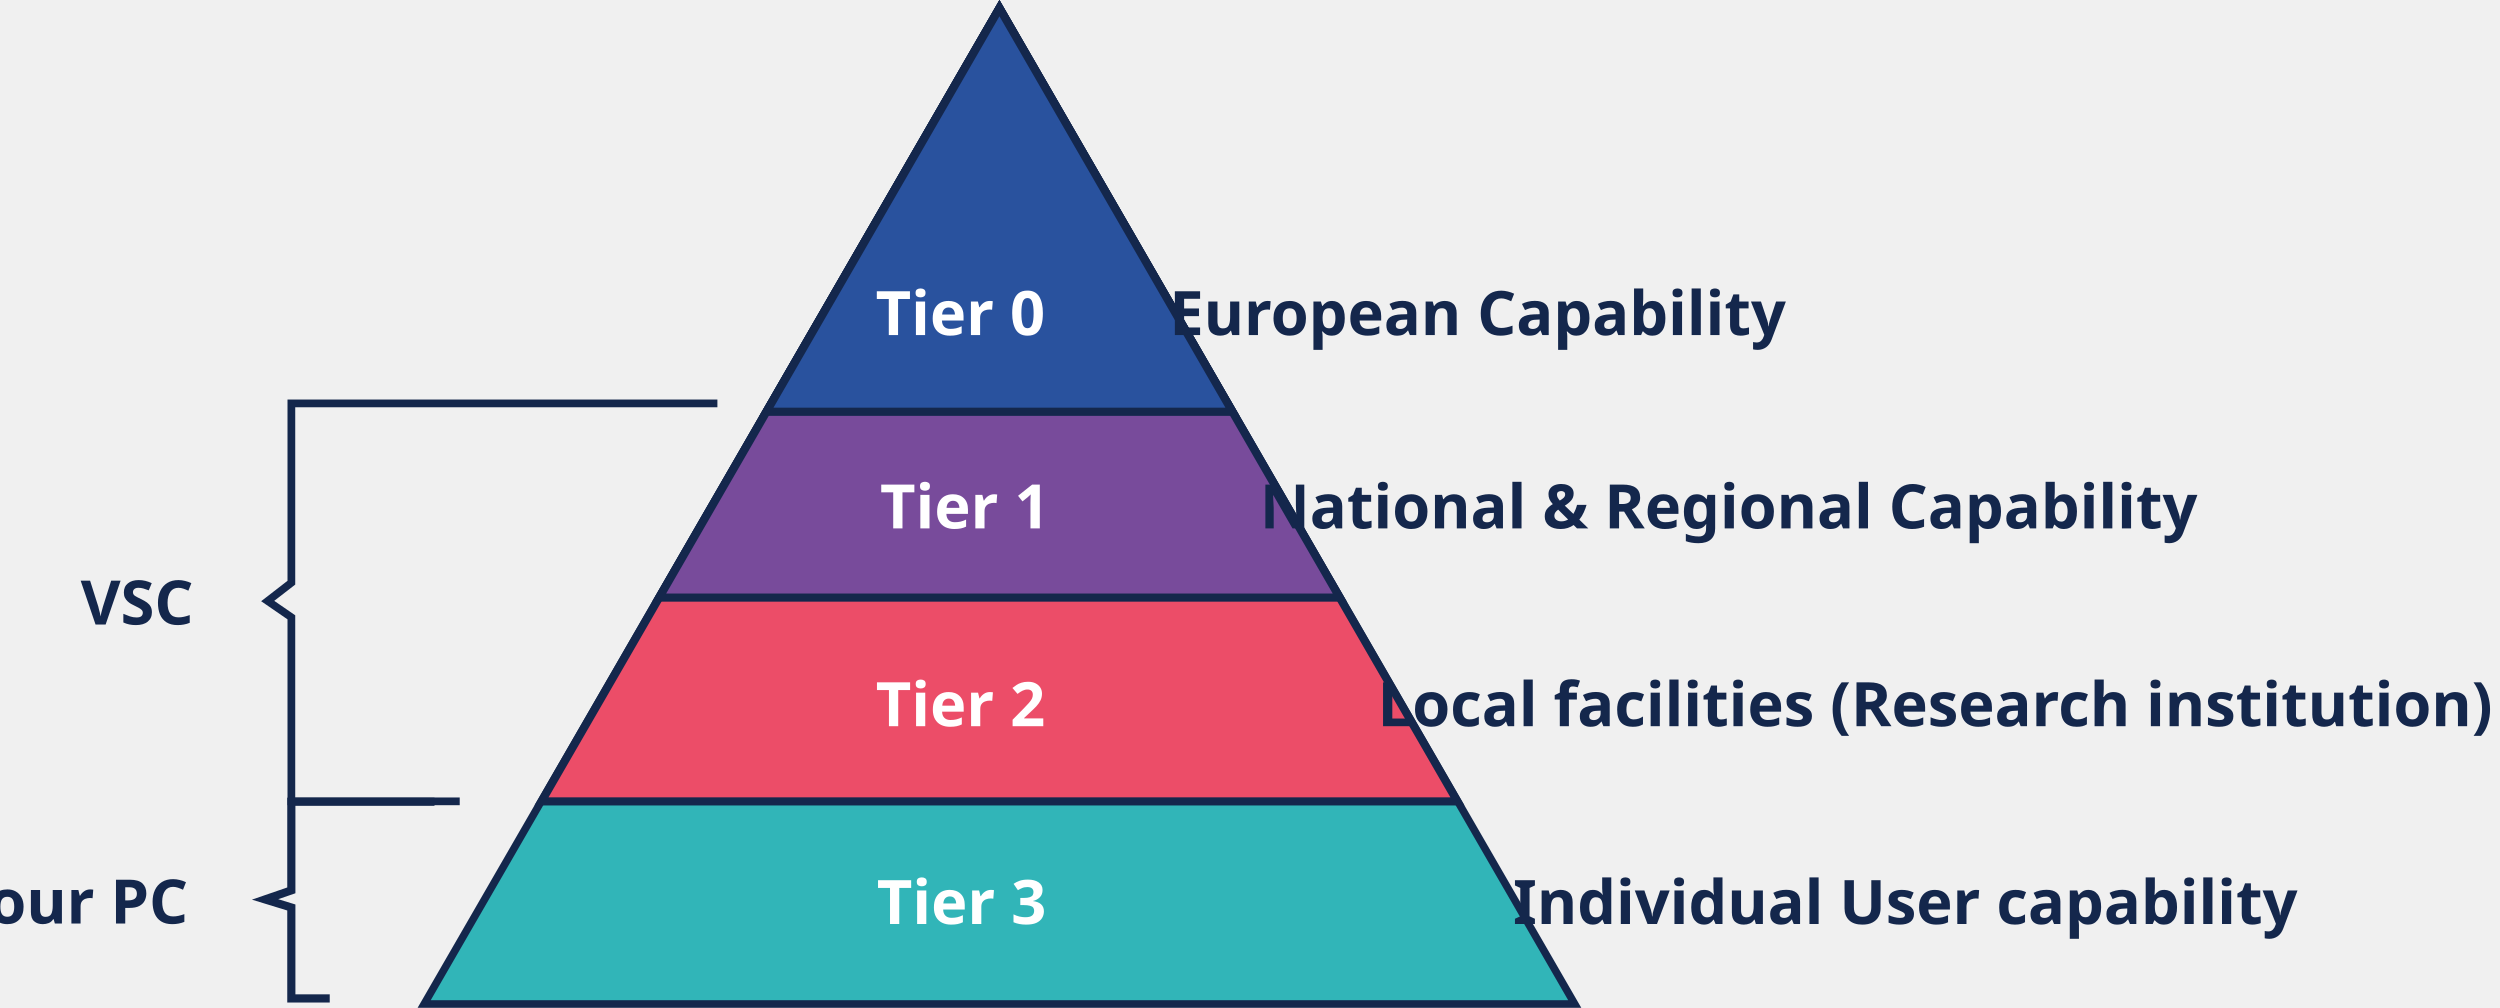
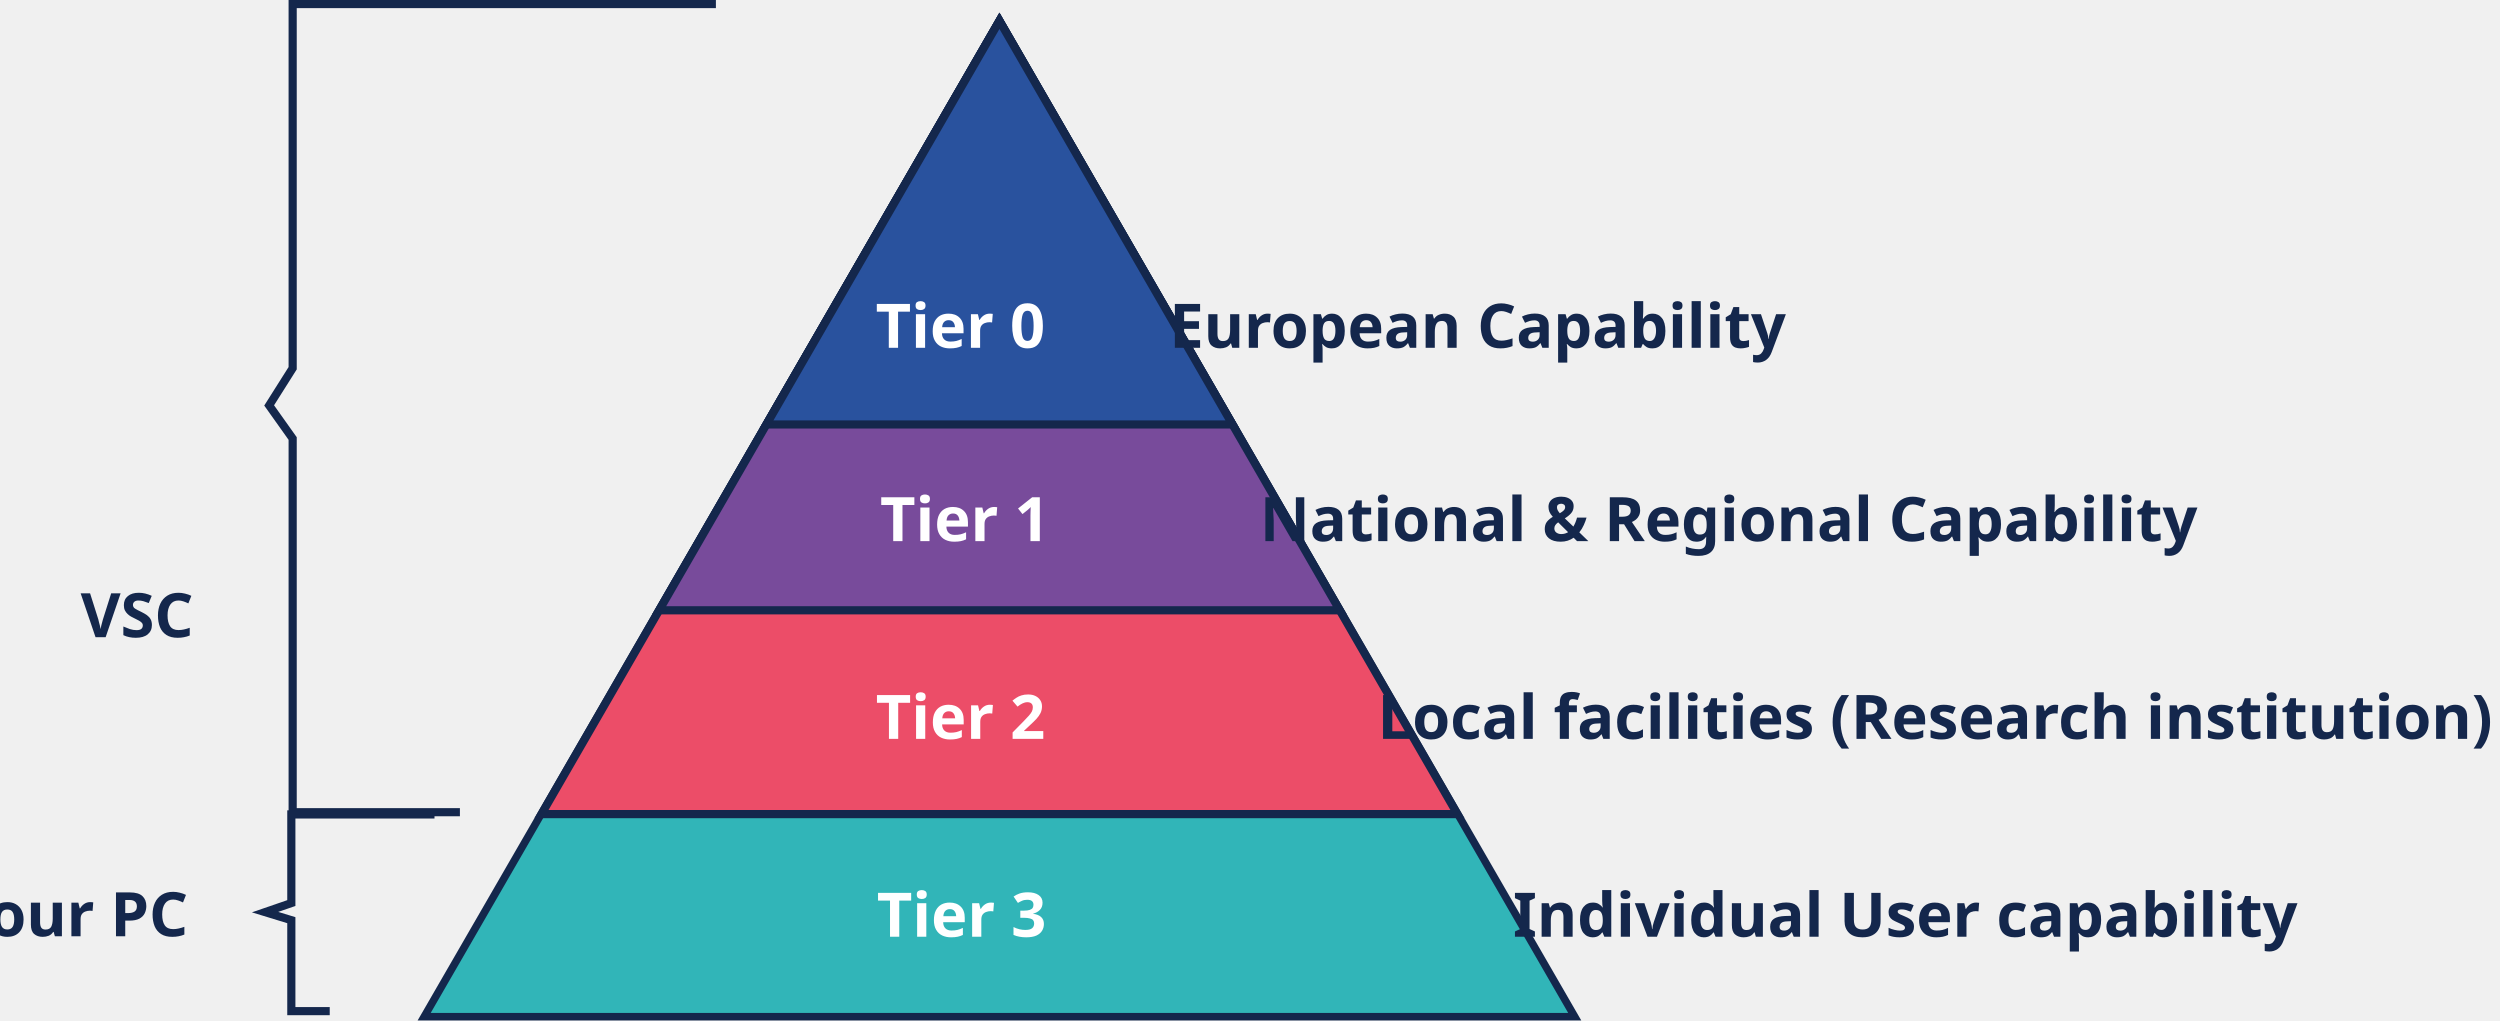
- <svg xmlns="http://www.w3.org/2000/svg" width="459.779mm" height="185.344mm" viewBox="0 0 459.779 185.344" version="1.1" id="svg1" xml:space="preserve">
+ <svg xmlns="http://www.w3.org/2000/svg" width="459.779mm" height="187.679mm" viewBox="0 0 459.779 187.679" version="1.1" id="svg1" xml:space="preserve">
  <defs id="defs1" />
-   <g id="layer1" transform="translate(183.382,-25.46676)">
+   <g id="layer1" transform="translate(183.382,-23.1313)">
    <path style="fill:#31b5b8;fill-opacity:1;stroke:#14274c;stroke-width:1.013;stroke-dasharray:none;stroke-opacity:1" id="path1" d="m 103.904,-44.14 38.447,66.591 38.447,66.591 -76.893,-2e-6 -76.893,-2e-6 38.447,-66.591 z" transform="matrix(1.375948,0,0,1.375948,-142.54,87.59537)" />
    <path style="fill:#ec4d68;fill-opacity:1;stroke:#14274c;stroke-width:1.369;stroke-dasharray:none;stroke-opacity:1" id="path2" d="m 103.904,-44.14 38.447,66.591 38.447,66.591 -76.893,-2e-6 -76.893,-2e-6 38.447,-66.591 z" transform="matrix(1.095388,0,0,1.095388,-113.3887,75.31722)" />
    <path style="fill:#784b9b;fill-opacity:1;stroke:#14274c;stroke-width:1.843;stroke-dasharray:none;stroke-opacity:1" id="path3" d="m 103.904,-44.14 38.447,66.591 38.447,66.591 -76.893,-2e-6 -76.893,-2e-6 38.447,-66.591 z" transform="matrix(0.8139506,0,0,0.8139506,-84.1462,62.89455)" />
    <path style="fill:#29529e;fill-opacity:1;stroke:#14274c;stroke-width:2.691;stroke-dasharray:none;stroke-opacity:1" id="path4" d="m 103.904,-44.14 38.447,66.591 38.447,66.591 -76.893,-2e-6 -76.893,-2e-6 38.447,-66.591 z" transform="matrix(0.5573455,0,0,0.5573455,-57.48389,51.568)" />
    <text xml:space="preserve" style="font-size:11.289px;font-family:'Segoe Print';-inkscape-font-specification:'Segoe Print';text-align:center;writing-mode:lr-tb;direction:ltr;text-anchor:middle;fill:#ffffff;fill-opacity:1;stroke:none;stroke-width:1.5;stroke-dasharray:none;stroke-opacity:1" x="0.804" y="195.406" id="text4">
      <tspan id="tspan4" style="font-style:normal;font-variant:normal;font-weight:bold;font-stretch:normal;font-size:11.289px;font-family:'Trebuchet MS';-inkscape-font-specification:'Trebuchet MS Bold';fill:#ffffff;fill-opacity:1;stroke:none;stroke-width:1.5" x="0.804" y="195.406">Tier 3</tspan>
    </text>
    <text xml:space="preserve" style="font-size:11.289px;font-family:'Segoe Print';-inkscape-font-specification:'Segoe Print';text-align:center;writing-mode:lr-tb;direction:ltr;text-anchor:middle;fill:#ffffff;fill-opacity:1;stroke:none;stroke-width:1.5;stroke-dasharray:none;stroke-opacity:1" x="0.606" y="159.026" id="text5">
      <tspan id="tspan5" style="font-style:normal;font-variant:normal;font-weight:bold;font-stretch:normal;font-size:11.289px;font-family:'Trebuchet MS';-inkscape-font-specification:'Trebuchet MS Bold';fill:#ffffff;fill-opacity:1;stroke:none;stroke-width:1.5" x="0.606" y="159.026">Tier 2</tspan>
    </text>
    <text xml:space="preserve" style="font-size:11.289px;font-family:'Segoe Print';-inkscape-font-specification:'Segoe Print';text-align:center;writing-mode:lr-tb;direction:ltr;text-anchor:middle;fill:#ffffff;fill-opacity:1;stroke:none;stroke-width:1.5;stroke-dasharray:none;stroke-opacity:1" x="1.394" y="122.645" id="text6">
      <tspan id="tspan6" style="font-style:normal;font-variant:normal;font-weight:bold;font-stretch:normal;font-size:11.289px;font-family:'Trebuchet MS';-inkscape-font-specification:'Trebuchet MS Bold';fill:#ffffff;fill-opacity:1;stroke:none;stroke-width:1.5" x="1.394" y="122.645">Tier 1</tspan>
    </text>
    <text xml:space="preserve" style="font-size:11.289px;font-family:'Segoe Print';-inkscape-font-specification:'Segoe Print';text-align:center;writing-mode:lr-tb;direction:ltr;text-anchor:middle;fill:#ffffff;fill-opacity:1;stroke:none;stroke-width:1.5;stroke-dasharray:none;stroke-opacity:1" x="0.581" y="87.092" id="text7">
      <tspan id="tspan7" style="font-style:normal;font-variant:normal;font-weight:bold;font-stretch:normal;font-size:11.289px;font-family:'Trebuchet MS';-inkscape-font-specification:'Trebuchet MS Bold';fill:#ffffff;fill-opacity:1;stroke:none;stroke-width:1.5" x="0.581" y="87.092">Tier 0</tspan>
    </text>
    <text xml:space="preserve" style="font-size:11.289px;font-family:'Segoe Print';-inkscape-font-specification:'Segoe Print';text-align:center;writing-mode:lr-tb;direction:ltr;text-anchor:middle;fill:#14274c;fill-opacity:1;stroke:none;stroke-width:1.5;stroke-dasharray:none;stroke-opacity:1" x="95.705" y="87.092" id="text8">
      <tspan id="tspan8" style="font-style:normal;font-variant:normal;font-weight:bold;font-stretch:normal;font-size:11.289px;font-family:'Trebuchet MS';-inkscape-font-specification:'Trebuchet MS Bold';fill:#14274c;fill-opacity:1;stroke:none;stroke-width:1.5" x="95.705" y="87.092">European Capability</tspan>
    </text>
    <text xml:space="preserve" style="font-size:11.289px;font-family:'Segoe Print';-inkscape-font-specification:'Segoe Print';text-align:center;writing-mode:lr-tb;direction:ltr;text-anchor:middle;fill:#14274c;fill-opacity:1;stroke:none;stroke-width:1.5;stroke-dasharray:none;stroke-opacity:1" x="141.875" y="122.645" id="text9">
      <tspan id="tspan9" style="font-style:normal;font-variant:normal;font-weight:bold;font-stretch:normal;font-size:11.289px;font-family:'Trebuchet MS';-inkscape-font-specification:'Trebuchet MS Bold';fill:#14274c;fill-opacity:1;stroke:none;stroke-width:1.5" x="141.875" y="122.645">National &amp; Regional Capability</tspan>
    </text>
    <text xml:space="preserve" style="font-size:11.289px;font-family:'Segoe Print';-inkscape-font-specification:'Segoe Print';text-align:center;writing-mode:lr-tb;direction:ltr;text-anchor:middle;fill:#14274c;fill-opacity:1;stroke:none;stroke-width:1.5;stroke-dasharray:none;stroke-opacity:1" x="179.829" y="159.026" id="text10">
      <tspan id="tspan10" style="font-style:normal;font-variant:normal;font-weight:bold;font-stretch:normal;font-size:11.289px;font-family:'Trebuchet MS';-inkscape-font-specification:'Trebuchet MS Bold';fill:#14274c;fill-opacity:1;stroke:none;stroke-width:1.5" x="179.829" y="159.026">Local facilities (Research institution)</tspan>
    </text>
    <text xml:space="preserve" style="font-size:11.289px;font-family:'Segoe Print';-inkscape-font-specification:'Segoe Print';text-align:center;writing-mode:lr-tb;direction:ltr;text-anchor:middle;fill:#14274c;fill-opacity:1;stroke:none;stroke-width:1.5;stroke-dasharray:none;stroke-opacity:1" x="174.358" y="195.406" id="text11">
      <tspan id="tspan11" style="font-style:normal;font-variant:normal;font-weight:bold;font-stretch:normal;font-size:11.289px;font-family:'Trebuchet MS';-inkscape-font-specification:'Trebuchet MS Bold';fill:#14274c;fill-opacity:1;stroke:none;stroke-width:1.5" x="174.358" y="195.406">Individual User capability</tspan>
    </text>
-     <path style="fill:none;fill-opacity:1;stroke:#14274c;stroke-width:1.423;stroke-dasharray:none;stroke-opacity:1" d="m -51.444,99.659 h -78.352 v 32.973 l -4.354,3.37 4.354,2.998 v 33.836 h 30.962" id="path11" />
+     <path style="fill:none;fill-opacity:1;stroke:#14274c;stroke-width:1.5;stroke-dasharray:none;stroke-opacity:1" d="m -51.72,23.881 h -77.838 v 66.968 l -4.325,6.844 4.325,6.089 v 68.722 h 30.759" id="path11" />
    <text xml:space="preserve" style="font-size:11.289px;font-family:'Segoe Print';-inkscape-font-specification:'Segoe Print';text-align:center;writing-mode:lr-tb;direction:ltr;text-anchor:middle;fill:#14274c;fill-opacity:1;stroke:none;stroke-width:1.5;stroke-dasharray:none;stroke-opacity:1" x="-150.833" y="140.318" id="text12">
      <tspan id="tspan12" style="font-style:normal;font-variant:normal;font-weight:bold;font-stretch:normal;font-size:11.289px;font-family:'Trebuchet MS';-inkscape-font-specification:'Trebuchet MS Bold';fill:#14274c;fill-opacity:1;stroke:none;stroke-width:1.5" x="-150.833" y="140.318">VSC</tspan>
    </text>
    <path style="fill:none;fill-opacity:1;stroke:#14274c;stroke-width:1.5;stroke-dasharray:none;stroke-opacity:1" d="m -103.474,172.915 h -26.329 v 16.3 l -4.83,1.666 4.83,1.482 v 16.727 h 7.063" id="path5" />
    <text xml:space="preserve" style="font-size:11.289px;font-family:'Segoe Print';-inkscape-font-specification:'Segoe Print';text-align:center;writing-mode:lr-tb;direction:ltr;text-anchor:middle;fill:#14274c;fill-opacity:1;stroke:none;stroke-width:1.5;stroke-dasharray:none;stroke-opacity:1" x="-163.059" y="195.323" id="text14">
      <tspan id="tspan14" style="font-style:normal;font-variant:normal;font-weight:bold;font-stretch:normal;font-size:11.289px;font-family:'Trebuchet MS';-inkscape-font-specification:'Trebuchet MS Bold';fill:#14274c;fill-opacity:1;stroke:none;stroke-width:1.5" x="-163.059" y="195.323">Your PC</tspan>
    </text>
  </g>
</svg>
